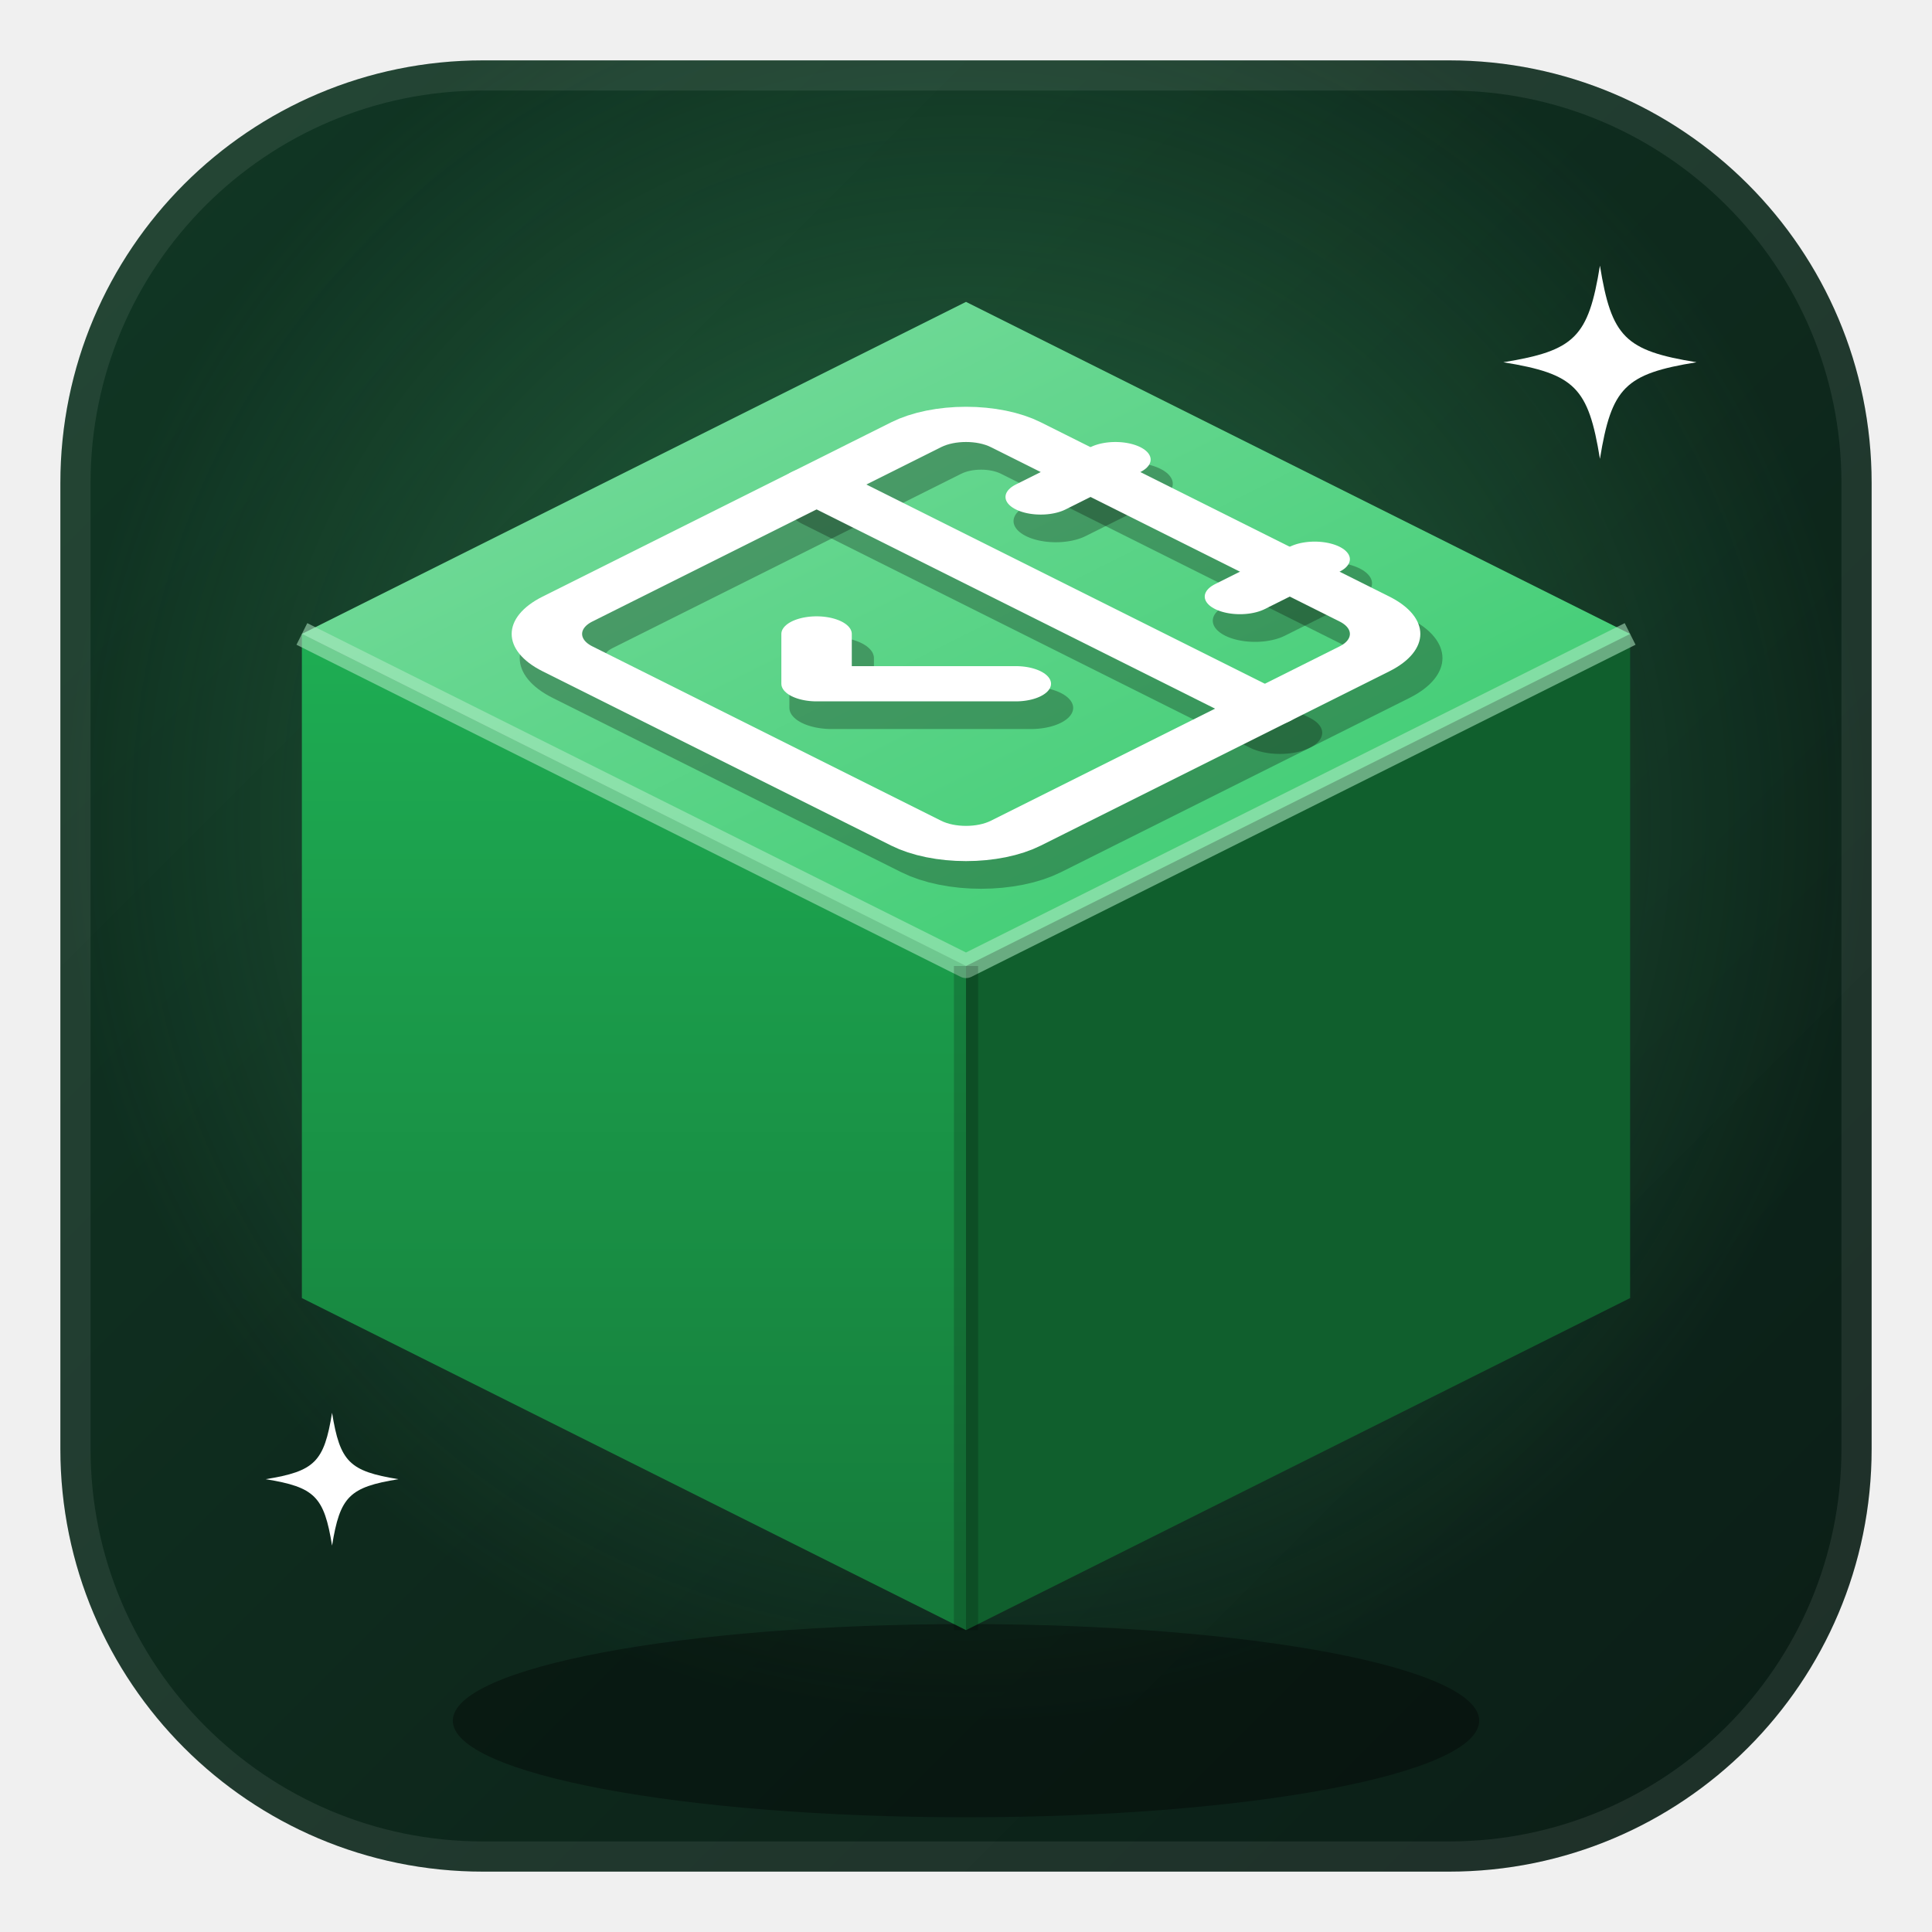
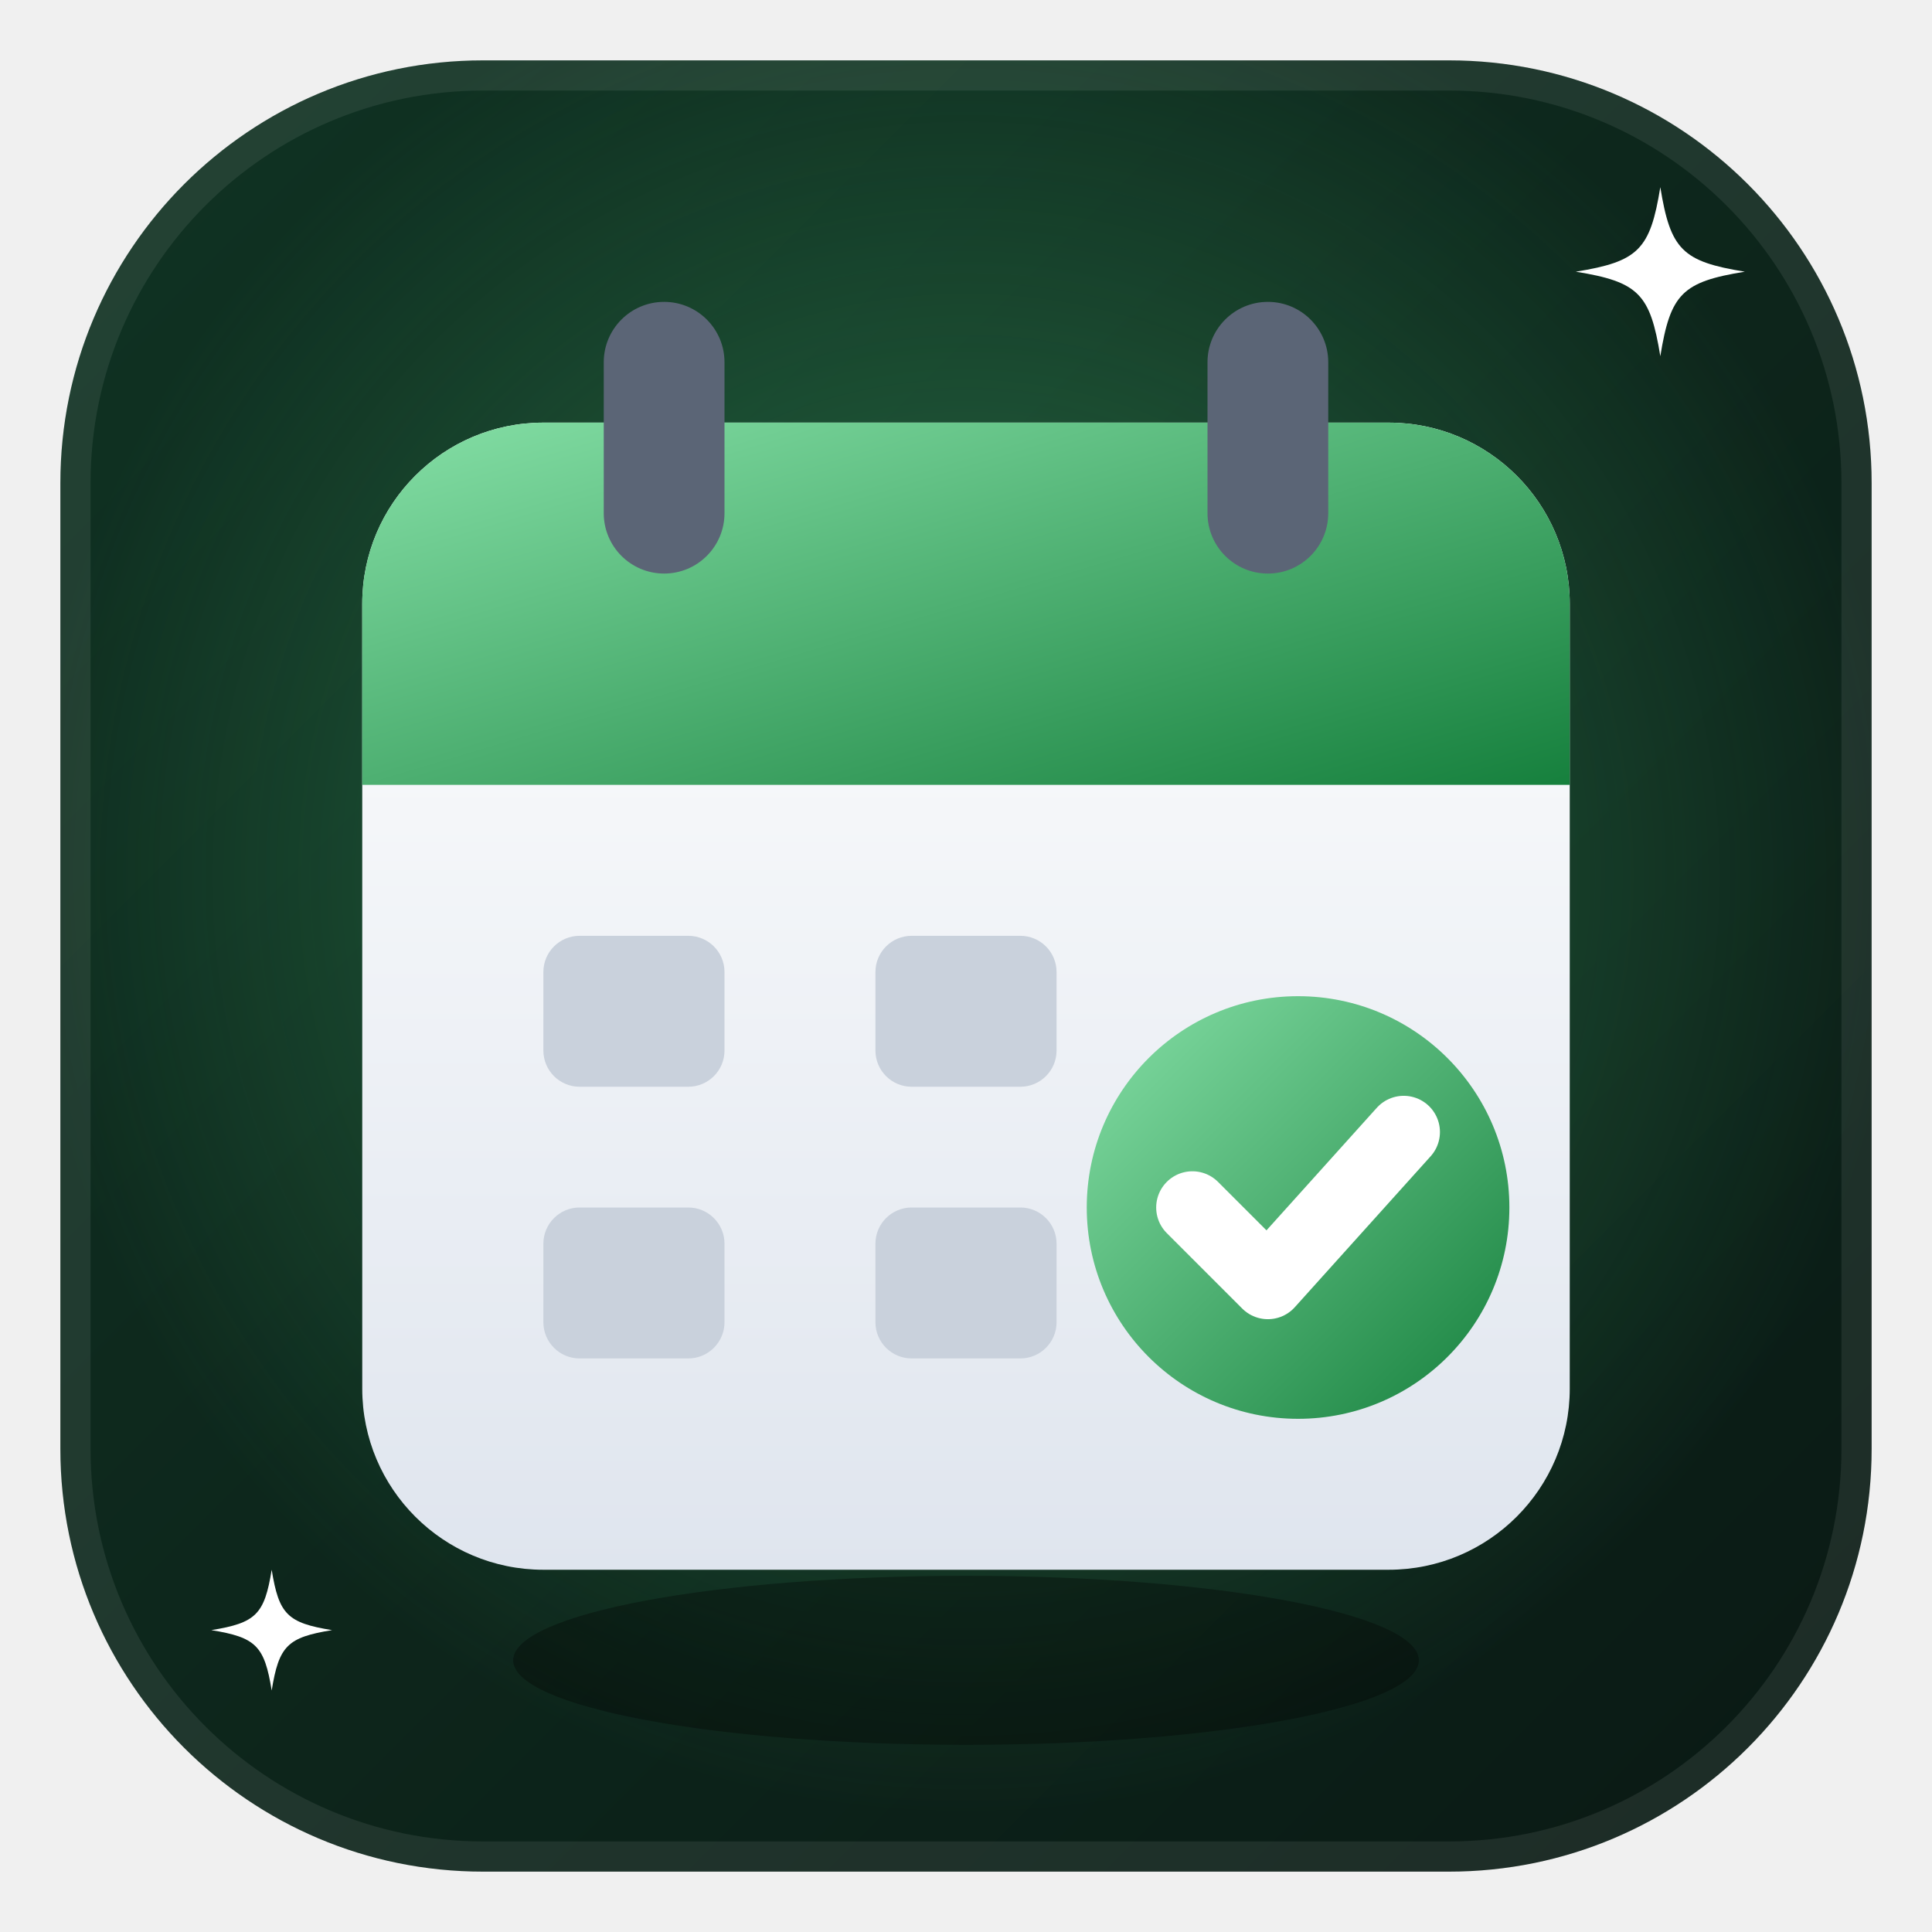
<svg xmlns="http://www.w3.org/2000/svg" viewBox="0 0 64 64" role="img" aria-hidden="true">
  <defs>
    <linearGradient id="bg" x1="0" y1="0" x2="1" y2="1">
-       <stop offset="0" stop-color="#113724" />
-       <stop offset="1" stop-color="#0b1d16" />
+       <stop offset="0" stop-color="#103323" />
+       <stop offset="1" stop-color="#0a1914" />
    </linearGradient>
-     <radialGradient id="halo" cx=".5" cy=".42" r=".5">
-       <stop offset="0" stop-color="#4ed17e" stop-opacity=".38" />
+     <radialGradient id="halo" cx=".5" cy=".45" r=".52">
+       <stop offset="0" stop-color="#4ed17e" stop-opacity=".42" />
      <stop offset="1" stop-color="#4ed17e" stop-opacity="0" />
    </radialGradient>
-     <linearGradient id="it" x1="0" y1="0" x2="1" y2="1">
-       <stop offset="0" stop-color="#7fdda2" />
-       <stop offset="1" stop-color="#34ca6b" />
+     <linearGradient id="im" x1="0" y1="0" x2="1" y2="1">
+       <stop offset="0" stop-color="#85dfa6" />
+       <stop offset="1" stop-color="#16803d" />
    </linearGradient>
-     <linearGradient id="il" x1="0" y1="0" x2="0" y2="1">
-       <stop offset="0" stop-color="#1ead53" />
-       <stop offset="1" stop-color="#157a3a" />
+     <linearGradient id="iv" x1="0" y1="0" x2="0" y2="1">
+       <stop offset="0" stop-color="#85dfa6" />
+       <stop offset="1" stop-color="#22c55e" />
    </linearGradient>
-     <linearGradient id="ish" x1="0" y1="0" x2="1" y2="0">
+     <linearGradient id="iw" x1="0" y1="0" x2="0" y2="1">
+       <stop offset="0" stop-color="#ffffff" />
+       <stop offset="1" stop-color="#dfe5ee" />
+     </linearGradient>
+     <linearGradient id="ig" x1="0" y1="0" x2="0" y2="1">
+       <stop offset="0" stop-color="#ffe08a" />
+       <stop offset="1" stop-color="#f2a62b" />
+     </linearGradient>
+     <radialGradient id="ih" cx=".3" cy=".25" r=".7">
+       <stop offset="0" stop-color="#fff" stop-opacity=".55" />
+       <stop offset="1" stop-color="#fff" stop-opacity="0" />
+     </radialGradient>
+     <linearGradient id="is" x1="0" y1="0" x2="1" y2="0">
      <stop offset="0" stop-color="#fff" stop-opacity="0" />
-       <stop offset=".5" stop-color="#fff" stop-opacity=".55" />
+       <stop offset=".5" stop-color="#fff" stop-opacity=".6" />
      <stop offset="1" stop-color="#fff" stop-opacity="0" />
    </linearGradient>
-     <clipPath id="ic">
-       <path d="M32 10 L54 21 L32 32 L10 21 Z" />
-     </clipPath>
  </defs>
-   <style>.ibob,.ishadow{transform-box:fill-box;transform-origin:50% 50%}@keyframes ib{0%,100%{transform:translateY(0)}50%{transform:translateY(-2.2px)}}@keyframes isd{0%,100%{transform:scaleX(1);opacity:.35}50%{transform:scaleX(.86);opacity:.22}}@keyframes is{0%,55%{transform:translateX(0)}100%{transform:translateX(78px)}}@keyframes ig{0%,100%{opacity:.9}50%{opacity:1}}.ibob{animation:ib 4.2s ease-in-out infinite}.ishadow{animation:isd 4.2s ease-in-out infinite}.ishine{animation:is 5.5s ease-in-out infinite}.iglow{animation:ig 4.2s ease-in-out infinite}.sp{transform-box:fill-box;transform-origin:50% 50%;animation:tw 3.2s ease-in-out infinite}@keyframes tw{0%,100%{opacity:.15;transform:scale(.4) rotate(0)}50%{opacity:.95;transform:scale(1) rotate(45deg)}}@media (prefers-reduced-motion:reduce){*{animation:none!important}}</style>
+   <style>.ifl,.ipu,.ibl,.isp,.iwg,.iri,.isd,.ipop{transform-box:fill-box;transform-origin:50% 50%}.igr{transform-box:fill-box;transform-origin:50% 100%}@keyframes ifl{0%,100%{transform:translateY(0)}50%{transform:translateY(-2px)}}.ifl{animation:ifl 4.2s ease-in-out infinite}@keyframes isd{0%,100%{transform:scaleX(1);opacity:.32}50%{transform:scaleX(.85);opacity:.2}}.isd{animation:isd 4.2s ease-in-out infinite}@keyframes ipu{0%,100%{opacity:.55}50%{opacity:1}}.ipu{animation:ipu 2.4s ease-in-out infinite}@keyframes ibl{0%,44%,56%,100%{opacity:1}50%{opacity:.15}}.ibl{animation:ibl 3s steps(1,end) infinite}@keyframes isp{to{transform:rotate(360deg)}}.isp{animation:isp 14s linear infinite}@keyframes iwg{0%,100%{transform:rotate(-6deg)}50%{transform:rotate(6deg)}}.iwg{animation:iwg 3.4s ease-in-out infinite}@keyframes iri{0%{transform:translateY(2px);opacity:.7}100%{transform:translateY(-3.5px);opacity:1}}.iri{animation:iri 1.6s ease-in-out infinite alternate}@keyframes igr{0%,100%{transform:scaleY(.55)}50%{transform:scaleY(1)}}.igr{animation:igr 2.8s ease-in-out infinite}@keyframes ipop{0%,100%{transform:scale(.9)}50%{transform:scale(1.08)}}.ipop{animation:ipop 2.6s ease-in-out infinite}@keyframes ish{0%,60%{transform:translateX(-30px)}100%{transform:translateX(70px)}}.ish{animation:ish 5s ease-in-out infinite}@keyframes idash{to{stroke-dashoffset:-40}}.idash{animation:idash 2.4s linear infinite}@keyframes isw{0%,100%{transform:rotate(-50deg)}50%{transform:rotate(35deg)}}.tw{transform-box:fill-box;transform-origin:50% 50%;animation:tw 3.2s ease-in-out infinite}@keyframes tw{0%,100%{opacity:.15;transform:scale(.4) rotate(0)}50%{opacity:.95;transform:scale(1) rotate(45deg)}}@media (prefers-reduced-motion:reduce){*{animation:none!important}}</style>
  <rect x="2" y="2" width="60" height="60" rx="14" fill="url(#bg)" />
  <rect x="2" y="2" width="60" height="60" rx="14" fill="url(#halo)" />
  <rect x="2.5" y="2.5" width="59" height="59" rx="13.5" fill="none" stroke="#fff" stroke-opacity=".08" />
-   <g class="ibob">
-     <ellipse cx="32" cy="57" rx="17" ry="3.2" fill="#000" opacity=".35" class="ishadow" />
-     <path d="M10 21 L32 32 V54 L10 43 Z" fill="url(#il)" />
-     <path d="M54 21 L32 32 V54 L54 43 Z" fill="#105f2d" />
-     <path d="M32 10 L54 21 L32 32 L10 21 Z" fill="url(#it)" />
-     <path d="M10 21 L32 32 L54 21" fill="none" stroke="#b2ebc7" stroke-opacity=".55" stroke-width=".8" stroke-linejoin="round" />
-     <path d="M32 32 V54" stroke="#000" stroke-opacity=".18" stroke-width=".8" />
-     <g clip-path="url(#ic)">
-       <rect class="ishine" x="-14" y="6" width="14" height="30" fill="url(#ish)" transform="skewX(-25)" />
+   <ellipse class="isd" cx="32" cy="55" rx="15" ry="2.8" fill="#000" opacity=".32" />
+   <g class="ifl">
+     <rect x="12" y="14" width="40" height="38" rx="6" fill="url(#iw)" />
+     <path d="M12 20a6 6 0 0 1 6-6h28a6 6 0 0 1 6 6v6H12z" fill="url(#im)" />
+     <rect x="20" y="10" width="4" height="9" rx="2" fill="#5b6576" />
+     <rect x="40" y="10" width="4" height="9" rx="2" fill="#5b6576" />
+     <g fill="#c9d1dc">
+       <rect x="18" y="31" width="6" height="5" rx="1.2" />
+       <rect x="29" y="31" width="6" height="5" rx="1.2" />
+       <rect x="18" y="40" width="6" height="5" rx="1.2" />
+       <rect x="29" y="40" width="6" height="5" rx="1.2" />
    </g>
-     <g transform="translate(.5 .8)">
-       <g transform="matrix(0.825 0.4125 -0.825 0.4125 32 11.100)" fill="none" stroke="#000" stroke-opacity=".28" stroke-width="2.4" stroke-linecap="round" stroke-linejoin="round">
-         <path d="M8 2v3" />
-         <path d="M16 2v3" />
-         <rect x="3" y="3" width="18" height="18" rx="2" />
-         <path d="M3 9h18" />
-         <path d="m9 15 2 2 4-4" />
-       </g>
-     </g>
-     <g class="iglow" transform="matrix(0.825 0.4125 -0.825 0.4125 32 11.100)" fill="none" stroke="#fff" stroke-width="2" stroke-linecap="round" stroke-linejoin="round">
-       <path d="M8 2v3" />
-       <path d="M16 2v3" />
-       <rect x="3" y="3" width="18" height="18" rx="2" />
-       <path d="M3 9h18" />
-       <path d="m9 15 2 2 4-4" />
+     <g class="ipop">
+       <circle cx="43" cy="40" r="7" fill="url(#im)" />
+       <path d="M39.5 40l2.5 2.5 4.5-5" fill="none" stroke="#fff" stroke-width="2.4" stroke-linecap="round" stroke-linejoin="round" />
    </g>
  </g>
-   <g transform="translate(53 12) scale(.32)">
-     <path class="sp" d="M0 -10 C1.2 -2.6 2.6 -1.2 10 0 C2.6 1.2 1.2 2.6 0 10 C-1.2 2.6 -2.6 1.2 -10 0 C-2.6 -1.2 -1.2 -2.6 0 -10Z" fill="#fff" />
+   <g transform="translate(55 9) scale(.28)">
+     <path class="tw" d="M0 -10 C1.2 -2.6 2.6 -1.2 10 0 C2.6 1.2 1.2 2.6 0 10 C-1.2 2.6 -2.6 1.2 -10 0 C-2.6 -1.2 -1.2 -2.6 0 -10Z" fill="#fff" />
  </g>
-   <g transform="translate(11 49) scale(.22)">
-     <path class="sp" style="animation-delay:1.4s" d="M0 -10 C1.2 -2.6 2.6 -1.2 10 0 C2.6 1.2 1.2 2.6 0 10 C-1.2 2.6 -2.6 1.2 -10 0 C-2.6 -1.2 -1.2 -2.6 0 -10Z" fill="#fff" />
+   <g transform="translate(9 54) scale(.2)">
+     <path class="tw" style="animation-delay:1.4s" d="M0 -10 C1.2 -2.6 2.6 -1.2 10 0 C2.6 1.2 1.2 2.6 0 10 C-1.2 2.6 -2.6 1.2 -10 0 C-2.6 -1.2 -1.2 -2.6 0 -10Z" fill="#fff" />
  </g>
</svg>
